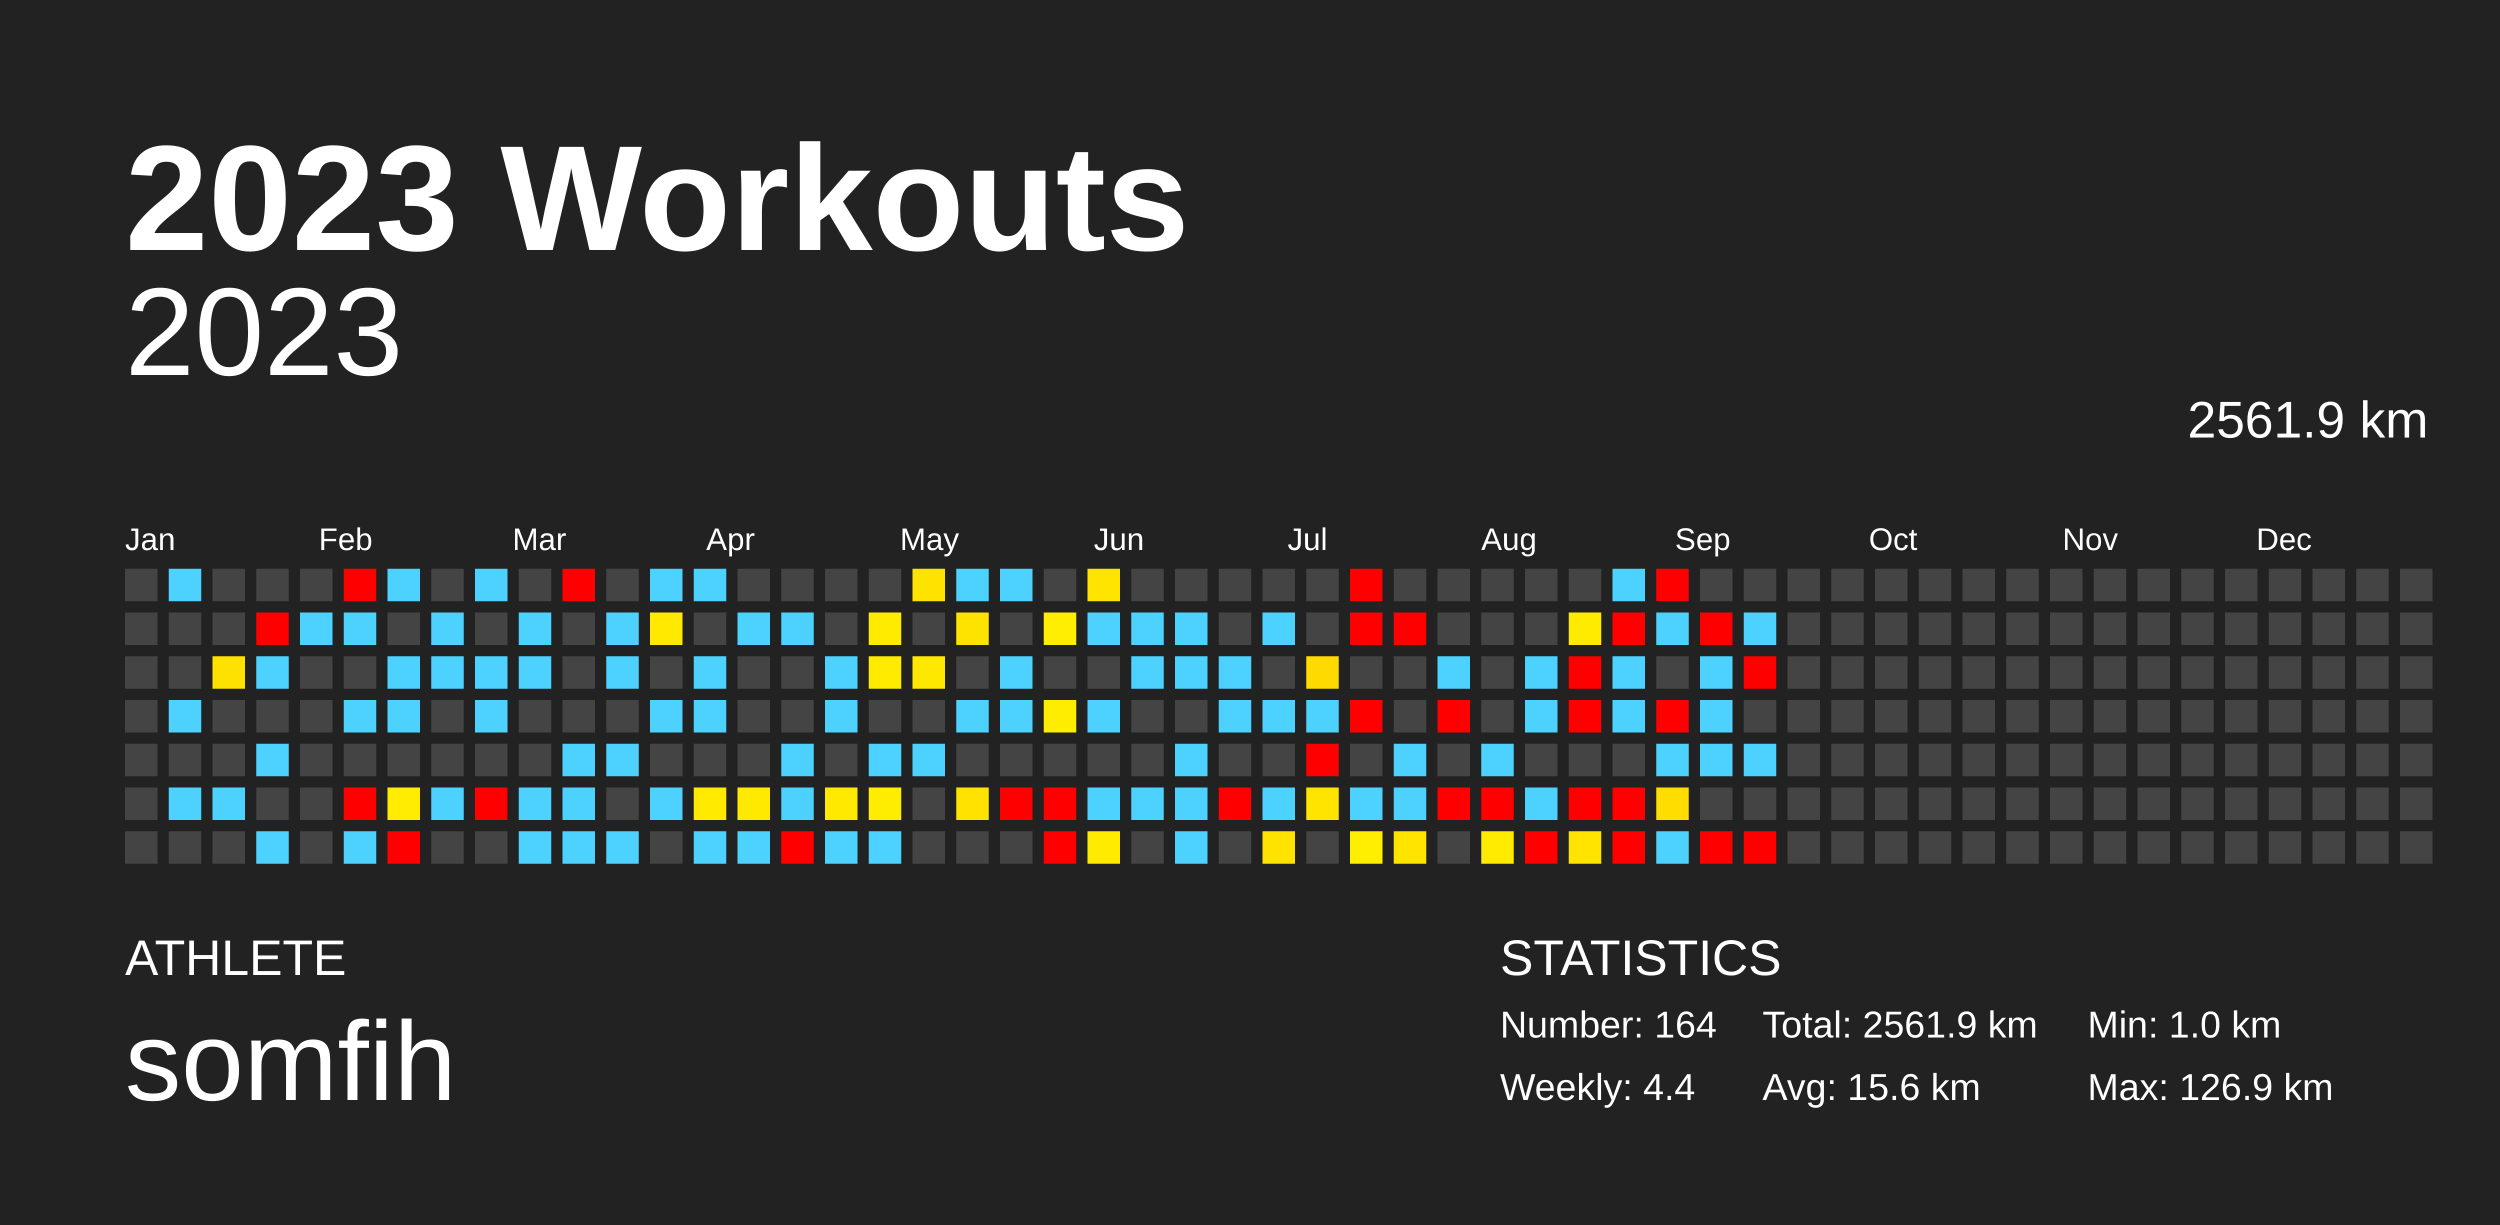
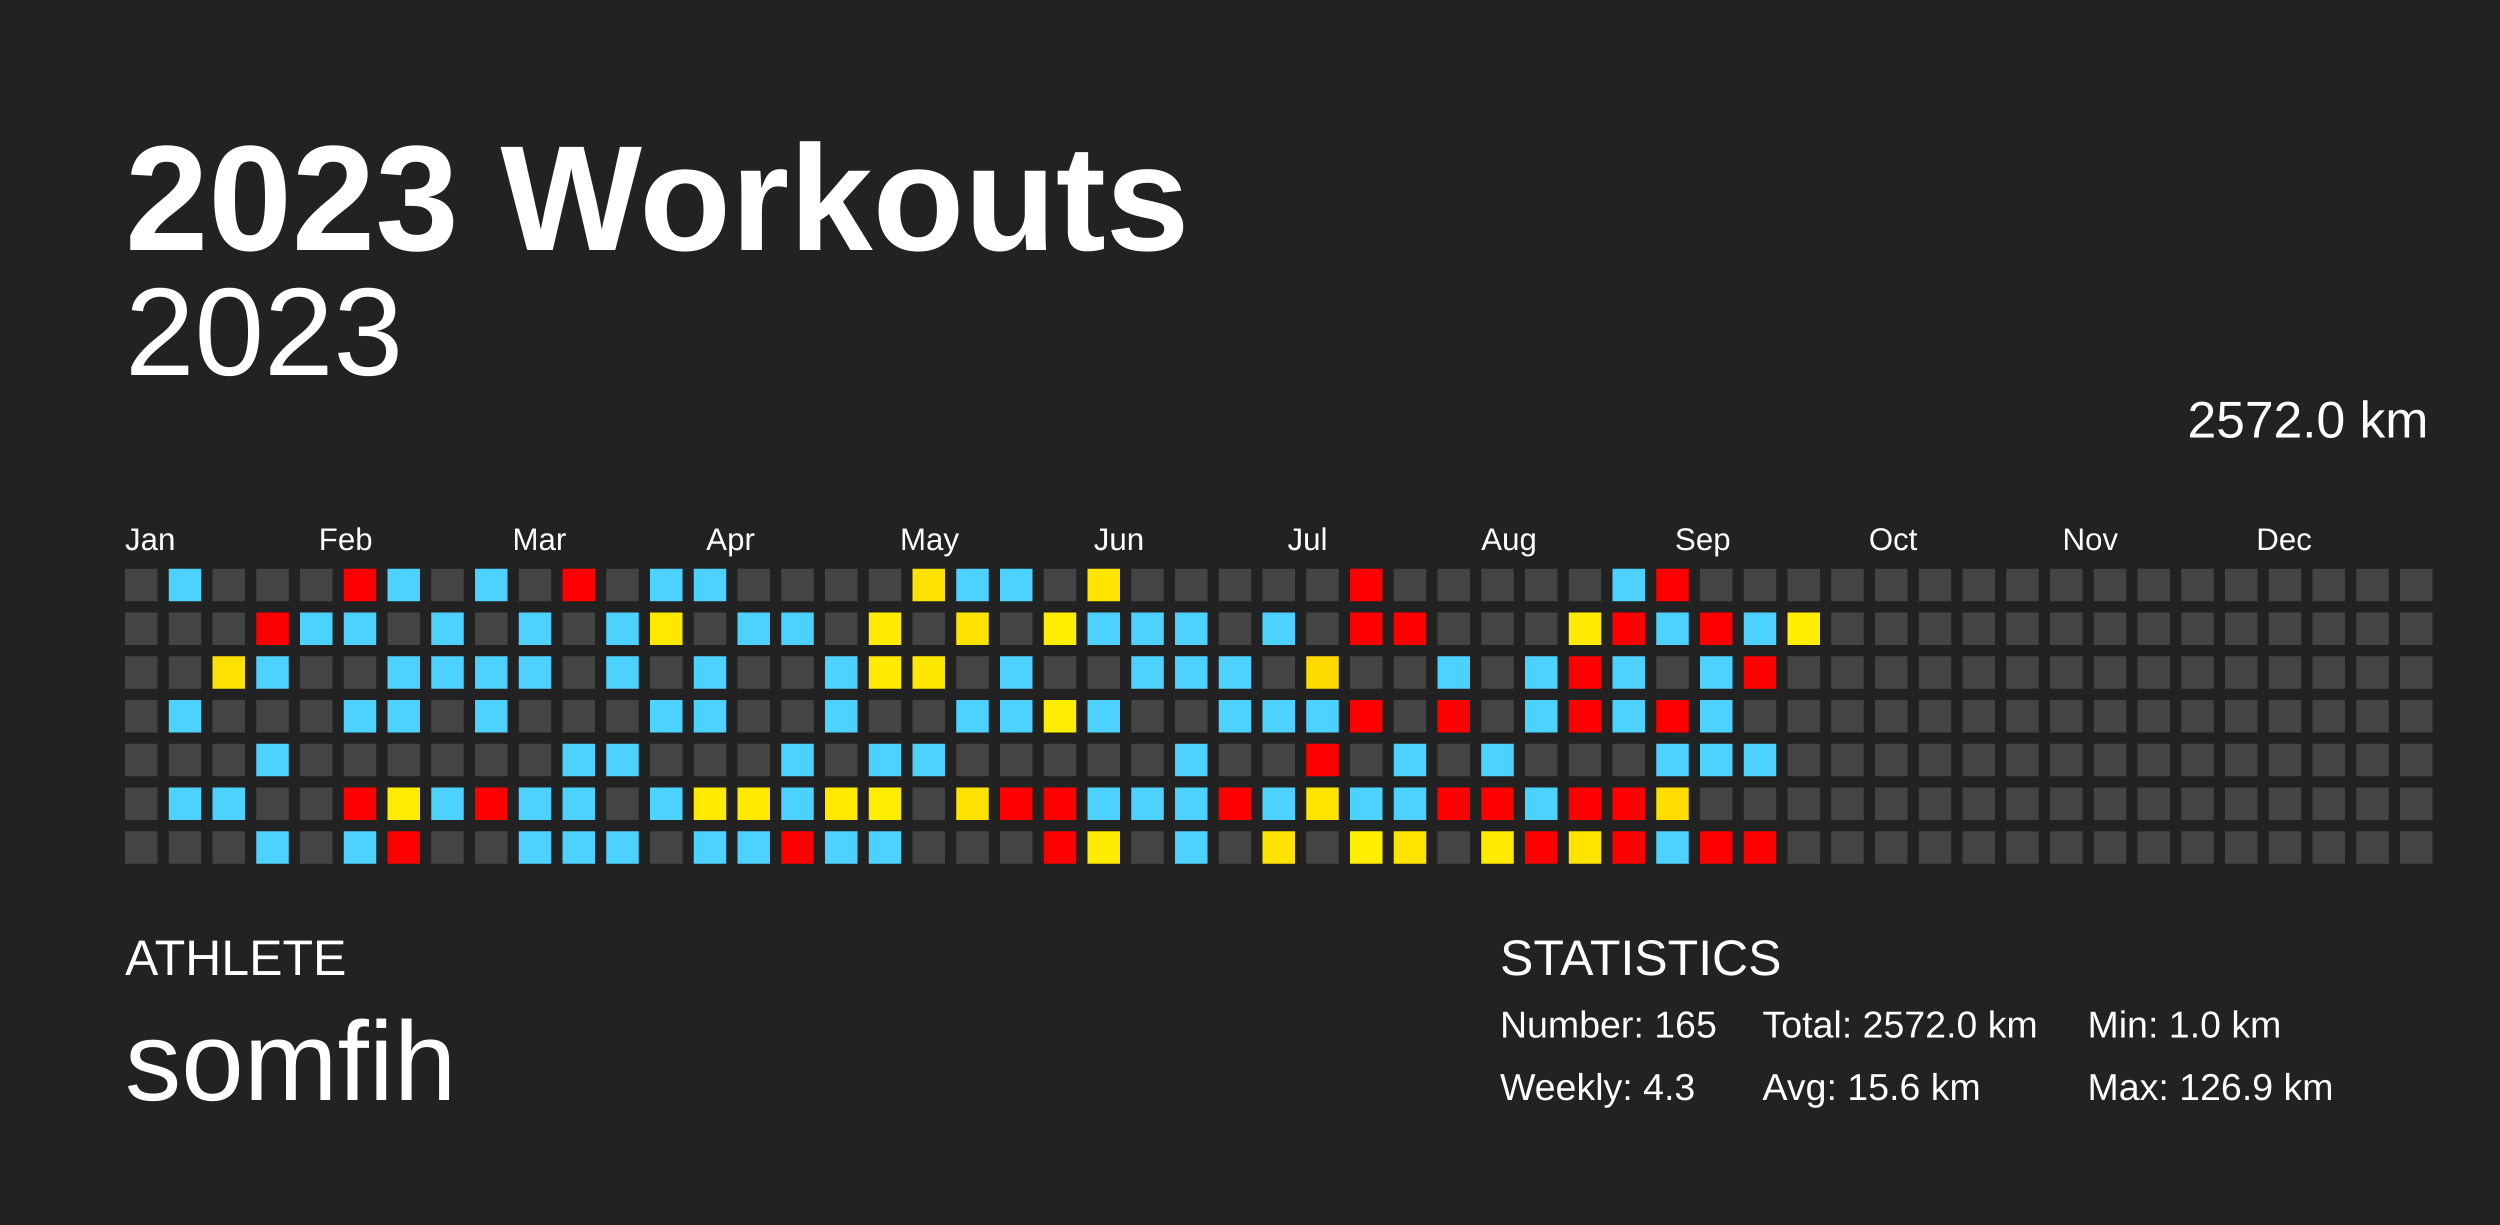
<svg xmlns="http://www.w3.org/2000/svg" baseProfile="full" height="98mm" version="1.1" viewBox="0,0,200,98" width="200mm">
  <defs />
  <rect fill="#222222" height="98" width="200" x="0" y="0" />
  <text fill="#FFFFFF" style="font-size:12px; font-family:Arial; font-weight:bold;" x="10" y="20">2023 Workouts</text>
  <text fill="#FFFFFF" style="font-size:4px; font-family:Arial" x="10" y="78">ATHLETE</text>
  <text fill="#FFFFFF" style="font-size:9px; font-family:Arial" x="10" y="88">somfih</text>
  <text fill="#FFFFFF" style="font-size:4px; font-family:Arial" x="120" y="78">STATISTICS</text>
-   <text fill="#FFFFFF" style="font-size:3px; font-family:Arial" x="120" y="83">Number: 164</text>
-   <text fill="#FFFFFF" style="font-size:3px; font-family:Arial" x="120" y="88">Weekly: 4.4</text>
-   <text fill="#FFFFFF" style="font-size:3px; font-family:Arial" x="141" y="83">Total: 2561.9 km</text>
+   <text fill="#FFFFFF" style="font-size:3px; font-family:Arial" x="120" y="83">Number: 165</text>
+   <text fill="#FFFFFF" style="font-size:3px; font-family:Arial" x="120" y="88">Weekly: 4.3</text>
+   <text fill="#FFFFFF" style="font-size:3px; font-family:Arial" x="141" y="83">Total: 2572.0 km</text>
  <text fill="#FFFFFF" style="font-size:3px; font-family:Arial" x="141" y="88">Avg: 15.6 km</text>
  <text fill="#FFFFFF" style="font-size:3px; font-family:Arial" x="167" y="83">Min: 1.0 km</text>
  <text fill="#FFFFFF" style="font-size:3px; font-family:Arial" x="167" y="88">Max: 126.9 km</text>
  <text alignment-baseline="hanging" fill="#FFFFFF" style="font-size:10.0px; font-family:Arial;" x="10" y="30">2023</text>
-   <text alignment-baseline="hanging" fill="#FFFFFF" style="font-size:4.125px; font-family:Arial;" x="175" y="35">2561.9 km</text>
+   <text alignment-baseline="hanging" fill="#FFFFFF" style="font-size:4.125px; font-family:Arial;" x="175" y="35">2572.0 km</text>
  <text fill="#FFFFFF" style="font-size:2.5px; font-family:Arial" x="10.0" y="44">Jan</text>
  <text fill="#FFFFFF" style="font-size:2.5px; font-family:Arial" x="25.5" y="44">Feb</text>
  <text fill="#FFFFFF" style="font-size:2.5px; font-family:Arial" x="41.0" y="44">Mar</text>
  <text fill="#FFFFFF" style="font-size:2.5px; font-family:Arial" x="56.5" y="44">Apr</text>
  <text fill="#FFFFFF" style="font-size:2.5px; font-family:Arial" x="72.0" y="44">May</text>
  <text fill="#FFFFFF" style="font-size:2.5px; font-family:Arial" x="87.5" y="44">Jun</text>
  <text fill="#FFFFFF" style="font-size:2.5px; font-family:Arial" x="103.0" y="44">Jul</text>
  <text fill="#FFFFFF" style="font-size:2.5px; font-family:Arial" x="118.5" y="44">Aug</text>
  <text fill="#FFFFFF" style="font-size:2.5px; font-family:Arial" x="134.0" y="44">Sep</text>
  <text fill="#FFFFFF" style="font-size:2.5px; font-family:Arial" x="149.5" y="44">Oct</text>
  <text fill="#FFFFFF" style="font-size:2.5px; font-family:Arial" x="165.0" y="44">Nov</text>
  <text fill="#FFFFFF" style="font-size:2.5px; font-family:Arial" x="180.5" y="44">Dec</text>
  <rect fill="#444444" height="2.6" width="2.6" x="10.0" y="45.5" />
  <rect fill="#444444" height="2.6" width="2.6" x="10.0" y="49.0" />
  <rect fill="#444444" height="2.6" width="2.6" x="10.0" y="52.5" />
  <rect fill="#444444" height="2.6" width="2.6" x="10.0" y="56.0" />
  <rect fill="#444444" height="2.6" width="2.6" x="10.0" y="59.5" />
  <rect fill="#444444" height="2.6" width="2.6" x="10.0" y="63.0" />
  <rect fill="#444444" height="2.6" width="2.6" x="10.0" y="66.5" />
  <rect fill="#4dd2ff" height="2.6" width="2.6" x="13.5" y="45.5" />
  <rect fill="#444444" height="2.6" width="2.6" x="13.5" y="49.0" />
  <rect fill="#444444" height="2.6" width="2.6" x="13.5" y="52.5" />
  <rect fill="#4dd2ff" height="2.6" width="2.6" x="13.5" y="56.0" />
  <rect fill="#444444" height="2.6" width="2.6" x="13.5" y="59.5" />
  <rect fill="#4dd2ff" height="2.6" width="2.6" x="13.5" y="63.0" />
  <rect fill="#444444" height="2.6" width="2.6" x="13.5" y="66.5" />
  <rect fill="#444444" height="2.6" width="2.6" x="17.0" y="45.5" />
  <rect fill="#444444" height="2.6" width="2.6" x="17.0" y="49.0" />
  <rect fill="#ffe100" height="2.6" width="2.6" x="17.0" y="52.5" />
  <rect fill="#444444" height="2.6" width="2.6" x="17.0" y="56.0" />
  <rect fill="#444444" height="2.6" width="2.6" x="17.0" y="59.5" />
  <rect fill="#4dd2ff" height="2.6" width="2.6" x="17.0" y="63.0" />
  <rect fill="#444444" height="2.6" width="2.6" x="17.0" y="66.5" />
  <rect fill="#444444" height="2.6" width="2.6" x="20.5" y="45.5" />
  <rect fill="red" height="2.6" width="2.6" x="20.5" y="49.0" />
  <rect fill="#4dd2ff" height="2.6" width="2.6" x="20.5" y="52.5" />
  <rect fill="#444444" height="2.6" width="2.6" x="20.5" y="56.0" />
  <rect fill="#4dd2ff" height="2.6" width="2.6" x="20.5" y="59.5" />
  <rect fill="#444444" height="2.6" width="2.6" x="20.5" y="63.0" />
  <rect fill="#4dd2ff" height="2.6" width="2.6" x="20.5" y="66.5" />
  <rect fill="#444444" height="2.6" width="2.6" x="24.0" y="45.5" />
  <rect fill="#4dd2ff" height="2.6" width="2.6" x="24.0" y="49.0" />
  <rect fill="#444444" height="2.6" width="2.6" x="24.0" y="52.5" />
  <rect fill="#444444" height="2.6" width="2.6" x="24.0" y="56.0" />
  <rect fill="#444444" height="2.6" width="2.6" x="24.0" y="59.5" />
  <rect fill="#444444" height="2.6" width="2.6" x="24.0" y="63.0" />
  <rect fill="#444444" height="2.6" width="2.6" x="24.0" y="66.5" />
  <rect fill="red" height="2.6" width="2.6" x="27.5" y="45.5" />
  <rect fill="#4dd2ff" height="2.6" width="2.6" x="27.5" y="49.0" />
  <rect fill="#444444" height="2.6" width="2.6" x="27.5" y="52.5" />
  <rect fill="#4dd2ff" height="2.6" width="2.6" x="27.5" y="56.0" />
  <rect fill="#444444" height="2.6" width="2.6" x="27.5" y="59.5" />
  <rect fill="red" height="2.6" width="2.6" x="27.5" y="63.0" />
  <rect fill="#4dd2ff" height="2.6" width="2.6" x="27.5" y="66.5" />
  <rect fill="#4dd2ff" height="2.6" width="2.6" x="31.0" y="45.5" />
  <rect fill="#444444" height="2.6" width="2.6" x="31.0" y="49.0" />
  <rect fill="#4dd2ff" height="2.6" width="2.6" x="31.0" y="52.5" />
  <rect fill="#4dd2ff" height="2.6" width="2.6" x="31.0" y="56.0" />
  <rect fill="#444444" height="2.6" width="2.6" x="31.0" y="59.5" />
  <rect fill="#ffec00" height="2.6" width="2.6" x="31.0" y="63.0" />
  <rect fill="red" height="2.6" width="2.6" x="31.0" y="66.5" />
  <rect fill="#444444" height="2.6" width="2.6" x="34.5" y="45.5" />
  <rect fill="#4dd2ff" height="2.6" width="2.6" x="34.5" y="49.0" />
  <rect fill="#4dd2ff" height="2.6" width="2.6" x="34.5" y="52.5" />
  <rect fill="#444444" height="2.6" width="2.6" x="34.5" y="56.0" />
  <rect fill="#444444" height="2.6" width="2.6" x="34.5" y="59.5" />
  <rect fill="#4dd2ff" height="2.6" width="2.6" x="34.5" y="63.0" />
  <rect fill="#444444" height="2.6" width="2.6" x="34.5" y="66.5" />
  <rect fill="#4dd2ff" height="2.6" width="2.6" x="38.0" y="45.5" />
  <rect fill="#444444" height="2.6" width="2.6" x="38.0" y="49.0" />
  <rect fill="#4dd2ff" height="2.6" width="2.6" x="38.0" y="52.5" />
  <rect fill="#4dd2ff" height="2.6" width="2.6" x="38.0" y="56.0" />
  <rect fill="#444444" height="2.6" width="2.6" x="38.0" y="59.5" />
  <rect fill="red" height="2.6" width="2.6" x="38.0" y="63.0" />
  <rect fill="#444444" height="2.6" width="2.6" x="38.0" y="66.5" />
  <rect fill="#444444" height="2.6" width="2.6" x="41.5" y="45.5" />
  <rect fill="#4dd2ff" height="2.6" width="2.6" x="41.5" y="49.0" />
  <rect fill="#4dd2ff" height="2.6" width="2.6" x="41.5" y="52.5" />
  <rect fill="#444444" height="2.6" width="2.6" x="41.5" y="56.0" />
  <rect fill="#444444" height="2.6" width="2.6" x="41.5" y="59.5" />
  <rect fill="#4dd2ff" height="2.6" width="2.6" x="41.5" y="63.0" />
  <rect fill="#4dd2ff" height="2.6" width="2.6" x="41.5" y="66.5" />
  <rect fill="red" height="2.6" width="2.6" x="45.0" y="45.5" />
  <rect fill="#444444" height="2.6" width="2.6" x="45.0" y="49.0" />
  <rect fill="#444444" height="2.6" width="2.6" x="45.0" y="52.5" />
  <rect fill="#444444" height="2.6" width="2.6" x="45.0" y="56.0" />
  <rect fill="#4dd2ff" height="2.6" width="2.6" x="45.0" y="59.5" />
  <rect fill="#4dd2ff" height="2.6" width="2.6" x="45.0" y="63.0" />
  <rect fill="#4dd2ff" height="2.6" width="2.6" x="45.0" y="66.5" />
  <rect fill="#444444" height="2.6" width="2.6" x="48.5" y="45.5" />
  <rect fill="#4dd2ff" height="2.6" width="2.6" x="48.5" y="49.0" />
  <rect fill="#4dd2ff" height="2.6" width="2.6" x="48.5" y="52.5" />
  <rect fill="#444444" height="2.6" width="2.6" x="48.5" y="56.0" />
  <rect fill="#4dd2ff" height="2.6" width="2.6" x="48.5" y="59.5" />
  <rect fill="#444444" height="2.6" width="2.6" x="48.5" y="63.0" />
  <rect fill="#4dd2ff" height="2.6" width="2.6" x="48.5" y="66.5" />
  <rect fill="#4dd2ff" height="2.6" width="2.6" x="52.0" y="45.5" />
  <rect fill="#ffe900" height="2.6" width="2.6" x="52.0" y="49.0" />
  <rect fill="#444444" height="2.6" width="2.6" x="52.0" y="52.5" />
  <rect fill="#4dd2ff" height="2.6" width="2.6" x="52.0" y="56.0" />
  <rect fill="#444444" height="2.6" width="2.6" x="52.0" y="59.5" />
  <rect fill="#4dd2ff" height="2.6" width="2.6" x="52.0" y="63.0" />
  <rect fill="#444444" height="2.6" width="2.6" x="52.0" y="66.5" />
  <rect fill="#4dd2ff" height="2.6" width="2.6" x="55.5" y="45.5" />
  <rect fill="#444444" height="2.6" width="2.6" x="55.5" y="49.0" />
  <rect fill="#4dd2ff" height="2.6" width="2.6" x="55.5" y="52.5" />
  <rect fill="#4dd2ff" height="2.6" width="2.6" x="55.5" y="56.0" />
  <rect fill="#444444" height="2.6" width="2.6" x="55.5" y="59.5" />
  <rect fill="#ffea00" height="2.6" width="2.6" x="55.5" y="63.0" />
  <rect fill="#4dd2ff" height="2.6" width="2.6" x="55.5" y="66.5" />
  <rect fill="#444444" height="2.6" width="2.6" x="59.0" y="45.5" />
  <rect fill="#4dd2ff" height="2.6" width="2.6" x="59.0" y="49.0" />
  <rect fill="#444444" height="2.6" width="2.6" x="59.0" y="52.5" />
  <rect fill="#444444" height="2.6" width="2.6" x="59.0" y="56.0" />
  <rect fill="#444444" height="2.6" width="2.6" x="59.0" y="59.5" />
  <rect fill="#ffe900" height="2.6" width="2.6" x="59.0" y="63.0" />
  <rect fill="#4dd2ff" height="2.6" width="2.6" x="59.0" y="66.5" />
  <rect fill="#444444" height="2.6" width="2.6" x="62.5" y="45.5" />
  <rect fill="#4dd2ff" height="2.6" width="2.6" x="62.5" y="49.0" />
  <rect fill="#444444" height="2.6" width="2.6" x="62.5" y="52.5" />
  <rect fill="#444444" height="2.6" width="2.6" x="62.5" y="56.0" />
  <rect fill="#4dd2ff" height="2.6" width="2.6" x="62.5" y="59.5" />
  <rect fill="#4dd2ff" height="2.6" width="2.6" x="62.5" y="63.0" />
  <rect fill="red" height="2.6" width="2.6" x="62.5" y="66.5" />
  <rect fill="#444444" height="2.6" width="2.6" x="66.0" y="45.5" />
  <rect fill="#444444" height="2.6" width="2.6" x="66.0" y="49.0" />
  <rect fill="#4dd2ff" height="2.6" width="2.6" x="66.0" y="52.5" />
  <rect fill="#4dd2ff" height="2.6" width="2.6" x="66.0" y="56.0" />
  <rect fill="#444444" height="2.6" width="2.6" x="66.0" y="59.5" />
  <rect fill="#ffe900" height="2.6" width="2.6" x="66.0" y="63.0" />
  <rect fill="#4dd2ff" height="2.6" width="2.6" x="66.0" y="66.5" />
  <rect fill="#444444" height="2.6" width="2.6" x="69.5" y="45.5" />
  <rect fill="#ffeb00" height="2.6" width="2.6" x="69.5" y="49.0" />
  <rect fill="#ffeb00" height="2.6" width="2.6" x="69.5" y="52.5" />
  <rect fill="#444444" height="2.6" width="2.6" x="69.5" y="56.0" />
  <rect fill="#4dd2ff" height="2.6" width="2.6" x="69.5" y="59.5" />
  <rect fill="#ffed00" height="2.6" width="2.6" x="69.5" y="63.0" />
  <rect fill="#4dd2ff" height="2.6" width="2.6" x="69.5" y="66.5" />
  <rect fill="#ffe300" height="2.6" width="2.6" x="73.0" y="45.5" />
  <rect fill="#444444" height="2.6" width="2.6" x="73.0" y="49.0" />
  <rect fill="#ffe800" height="2.6" width="2.6" x="73.0" y="52.5" />
  <rect fill="#444444" height="2.6" width="2.6" x="73.0" y="56.0" />
  <rect fill="#4dd2ff" height="2.6" width="2.6" x="73.0" y="59.5" />
  <rect fill="#444444" height="2.6" width="2.6" x="73.0" y="63.0" />
  <rect fill="#444444" height="2.6" width="2.6" x="73.0" y="66.5" />
  <rect fill="#4dd2ff" height="2.6" width="2.6" x="76.5" y="45.5" />
  <rect fill="#ffe300" height="2.6" width="2.6" x="76.5" y="49.0" />
  <rect fill="#444444" height="2.6" width="2.6" x="76.5" y="52.5" />
  <rect fill="#4dd2ff" height="2.6" width="2.6" x="76.5" y="56.0" />
  <rect fill="#444444" height="2.6" width="2.6" x="76.5" y="59.5" />
  <rect fill="#ffe200" height="2.6" width="2.6" x="76.5" y="63.0" />
  <rect fill="#444444" height="2.6" width="2.6" x="76.5" y="66.5" />
  <rect fill="#4dd2ff" height="2.6" width="2.6" x="80.0" y="45.5" />
  <rect fill="#444444" height="2.6" width="2.6" x="80.0" y="49.0" />
  <rect fill="#4dd2ff" height="2.6" width="2.6" x="80.0" y="52.5" />
  <rect fill="#4dd2ff" height="2.6" width="2.6" x="80.0" y="56.0" />
  <rect fill="#444444" height="2.6" width="2.6" x="80.0" y="59.5" />
  <rect fill="red" height="2.6" width="2.6" x="80.0" y="63.0" />
  <rect fill="#444444" height="2.6" width="2.6" x="80.0" y="66.5" />
  <rect fill="#444444" height="2.6" width="2.6" x="83.5" y="45.5" />
  <rect fill="#ffee00" height="2.6" width="2.6" x="83.5" y="49.0" />
  <rect fill="#444444" height="2.6" width="2.6" x="83.5" y="52.5" />
  <rect fill="#ffed00" height="2.6" width="2.6" x="83.5" y="56.0" />
  <rect fill="#444444" height="2.6" width="2.6" x="83.5" y="59.5" />
  <rect fill="red" height="2.6" width="2.6" x="83.5" y="63.0" />
  <rect fill="red" height="2.6" width="2.6" x="83.5" y="66.5" />
  <rect fill="#ffe400" height="2.6" width="2.6" x="87.0" y="45.5" />
  <rect fill="#4dd2ff" height="2.6" width="2.6" x="87.0" y="49.0" />
  <rect fill="#444444" height="2.6" width="2.6" x="87.0" y="52.5" />
  <rect fill="#4dd2ff" height="2.6" width="2.6" x="87.0" y="56.0" />
  <rect fill="#444444" height="2.6" width="2.6" x="87.0" y="59.5" />
  <rect fill="#4dd2ff" height="2.6" width="2.6" x="87.0" y="63.0" />
  <rect fill="#ffeb00" height="2.6" width="2.6" x="87.0" y="66.5" />
  <rect fill="#444444" height="2.6" width="2.6" x="90.5" y="45.5" />
  <rect fill="#4dd2ff" height="2.6" width="2.6" x="90.5" y="49.0" />
  <rect fill="#4dd2ff" height="2.6" width="2.6" x="90.5" y="52.5" />
  <rect fill="#444444" height="2.6" width="2.6" x="90.5" y="56.0" />
  <rect fill="#444444" height="2.6" width="2.6" x="90.5" y="59.5" />
  <rect fill="#4dd2ff" height="2.6" width="2.6" x="90.5" y="63.0" />
  <rect fill="#444444" height="2.6" width="2.6" x="90.5" y="66.5" />
  <rect fill="#444444" height="2.6" width="2.6" x="94.0" y="45.5" />
  <rect fill="#4dd2ff" height="2.6" width="2.6" x="94.0" y="49.0" />
  <rect fill="#4dd2ff" height="2.6" width="2.6" x="94.0" y="52.5" />
  <rect fill="#444444" height="2.6" width="2.6" x="94.0" y="56.0" />
  <rect fill="#4dd2ff" height="2.6" width="2.6" x="94.0" y="59.5" />
  <rect fill="#4dd2ff" height="2.6" width="2.6" x="94.0" y="63.0" />
  <rect fill="#4dd2ff" height="2.6" width="2.6" x="94.0" y="66.5" />
  <rect fill="#444444" height="2.6" width="2.6" x="97.5" y="45.5" />
  <rect fill="#444444" height="2.6" width="2.6" x="97.5" y="49.0" />
  <rect fill="#4dd2ff" height="2.6" width="2.6" x="97.5" y="52.5" />
  <rect fill="#4dd2ff" height="2.6" width="2.6" x="97.5" y="56.0" />
  <rect fill="#444444" height="2.6" width="2.6" x="97.5" y="59.5" />
  <rect fill="red" height="2.6" width="2.6" x="97.5" y="63.0" />
  <rect fill="#444444" height="2.6" width="2.6" x="97.5" y="66.5" />
  <rect fill="#444444" height="2.6" width="2.6" x="101.0" y="45.5" />
  <rect fill="#4dd2ff" height="2.6" width="2.6" x="101.0" y="49.0" />
  <rect fill="#444444" height="2.6" width="2.6" x="101.0" y="52.5" />
  <rect fill="#4dd2ff" height="2.6" width="2.6" x="101.0" y="56.0" />
  <rect fill="#444444" height="2.6" width="2.6" x="101.0" y="59.5" />
  <rect fill="#4dd2ff" height="2.6" width="2.6" x="101.0" y="63.0" />
  <rect fill="#ffe300" height="2.6" width="2.6" x="101.0" y="66.5" />
  <rect fill="#444444" height="2.6" width="2.6" x="104.5" y="45.5" />
  <rect fill="#444444" height="2.6" width="2.6" x="104.5" y="49.0" />
  <rect fill="#ffda00" height="2.6" width="2.6" x="104.5" y="52.5" />
  <rect fill="#4dd2ff" height="2.6" width="2.6" x="104.5" y="56.0" />
  <rect fill="red" height="2.6" width="2.6" x="104.5" y="59.5" />
  <rect fill="#ffe400" height="2.6" width="2.6" x="104.5" y="63.0" />
  <rect fill="#444444" height="2.6" width="2.6" x="104.5" y="66.5" />
  <rect fill="red" height="2.6" width="2.6" x="108.0" y="45.5" />
  <rect fill="red" height="2.6" width="2.6" x="108.0" y="49.0" />
  <rect fill="#444444" height="2.6" width="2.6" x="108.0" y="52.5" />
  <rect fill="red" height="2.6" width="2.6" x="108.0" y="56.0" />
  <rect fill="#444444" height="2.6" width="2.6" x="108.0" y="59.5" />
  <rect fill="#4dd2ff" height="2.6" width="2.6" x="108.0" y="63.0" />
  <rect fill="#ffee00" height="2.6" width="2.6" x="108.0" y="66.5" />
  <rect fill="#444444" height="2.6" width="2.6" x="111.5" y="45.5" />
  <rect fill="red" height="2.6" width="2.6" x="111.5" y="49.0" />
  <rect fill="#444444" height="2.6" width="2.6" x="111.5" y="52.5" />
  <rect fill="#444444" height="2.6" width="2.6" x="111.5" y="56.0" />
  <rect fill="#4dd2ff" height="2.6" width="2.6" x="111.5" y="59.5" />
  <rect fill="#4dd2ff" height="2.6" width="2.6" x="111.5" y="63.0" />
  <rect fill="#ffe400" height="2.6" width="2.6" x="111.5" y="66.5" />
  <rect fill="#444444" height="2.6" width="2.6" x="115.0" y="45.5" />
  <rect fill="#444444" height="2.6" width="2.6" x="115.0" y="49.0" />
  <rect fill="#4dd2ff" height="2.6" width="2.6" x="115.0" y="52.5" />
  <rect fill="red" height="2.6" width="2.6" x="115.0" y="56.0" />
  <rect fill="#444444" height="2.6" width="2.6" x="115.0" y="59.5" />
  <rect fill="red" height="2.6" width="2.6" x="115.0" y="63.0" />
  <rect fill="#444444" height="2.6" width="2.6" x="115.0" y="66.5" />
  <rect fill="#444444" height="2.6" width="2.6" x="118.5" y="45.5" />
  <rect fill="#444444" height="2.6" width="2.6" x="118.5" y="49.0" />
  <rect fill="#444444" height="2.6" width="2.6" x="118.5" y="52.5" />
  <rect fill="#444444" height="2.6" width="2.6" x="118.5" y="56.0" />
  <rect fill="#4dd2ff" height="2.6" width="2.6" x="118.5" y="59.5" />
  <rect fill="red" height="2.6" width="2.6" x="118.5" y="63.0" />
  <rect fill="#ffeb00" height="2.6" width="2.6" x="118.5" y="66.5" />
  <rect fill="#444444" height="2.6" width="2.6" x="122.0" y="45.5" />
  <rect fill="#444444" height="2.6" width="2.6" x="122.0" y="49.0" />
  <rect fill="#4dd2ff" height="2.6" width="2.6" x="122.0" y="52.5" />
  <rect fill="#4dd2ff" height="2.6" width="2.6" x="122.0" y="56.0" />
  <rect fill="#444444" height="2.6" width="2.6" x="122.0" y="59.5" />
  <rect fill="#4dd2ff" height="2.6" width="2.6" x="122.0" y="63.0" />
  <rect fill="red" height="2.6" width="2.6" x="122.0" y="66.5" />
  <rect fill="#444444" height="2.6" width="2.6" x="125.5" y="45.5" />
  <rect fill="#ffeb00" height="2.6" width="2.6" x="125.5" y="49.0" />
  <rect fill="red" height="2.6" width="2.6" x="125.5" y="52.5" />
  <rect fill="red" height="2.6" width="2.6" x="125.5" y="56.0" />
  <rect fill="#444444" height="2.6" width="2.6" x="125.5" y="59.5" />
  <rect fill="red" height="2.6" width="2.6" x="125.5" y="63.0" />
  <rect fill="#ffe400" height="2.6" width="2.6" x="125.5" y="66.5" />
  <rect fill="#4dd2ff" height="2.6" width="2.6" x="129.0" y="45.5" />
  <rect fill="red" height="2.6" width="2.6" x="129.0" y="49.0" />
  <rect fill="#4dd2ff" height="2.6" width="2.6" x="129.0" y="52.5" />
  <rect fill="#4dd2ff" height="2.6" width="2.6" x="129.0" y="56.0" />
  <rect fill="#444444" height="2.6" width="2.6" x="129.0" y="59.5" />
  <rect fill="red" height="2.6" width="2.6" x="129.0" y="63.0" />
  <rect fill="red" height="2.6" width="2.6" x="129.0" y="66.5" />
  <rect fill="red" height="2.6" width="2.6" x="132.5" y="45.5" />
  <rect fill="#4dd2ff" height="2.6" width="2.6" x="132.5" y="49.0" />
  <rect fill="#444444" height="2.6" width="2.6" x="132.5" y="52.5" />
  <rect fill="red" height="2.6" width="2.6" x="132.5" y="56.0" />
  <rect fill="#4dd2ff" height="2.6" width="2.6" x="132.5" y="59.5" />
  <rect fill="#ffdd00" height="2.6" width="2.6" x="132.5" y="63.0" />
  <rect fill="#4dd2ff" height="2.6" width="2.6" x="132.5" y="66.5" />
  <rect fill="#444444" height="2.6" width="2.6" x="136.0" y="45.5" />
  <rect fill="red" height="2.6" width="2.6" x="136.0" y="49.0" />
  <rect fill="#4dd2ff" height="2.6" width="2.6" x="136.0" y="52.5" />
  <rect fill="#4dd2ff" height="2.6" width="2.6" x="136.0" y="56.0" />
  <rect fill="#4dd2ff" height="2.6" width="2.6" x="136.0" y="59.5" />
  <rect fill="#444444" height="2.6" width="2.6" x="136.0" y="63.0" />
  <rect fill="red" height="2.6" width="2.6" x="136.0" y="66.5" />
  <rect fill="#444444" height="2.6" width="2.6" x="139.5" y="45.5" />
  <rect fill="#4dd2ff" height="2.6" width="2.6" x="139.5" y="49.0" />
  <rect fill="red" height="2.6" width="2.6" x="139.5" y="52.5" />
  <rect fill="#444444" height="2.6" width="2.6" x="139.5" y="56.0" />
  <rect fill="#4dd2ff" height="2.6" width="2.6" x="139.5" y="59.5" />
  <rect fill="#444444" height="2.6" width="2.6" x="139.5" y="63.0" />
  <rect fill="red" height="2.6" width="2.6" x="139.5" y="66.5" />
  <rect fill="#444444" height="2.6" width="2.6" x="143.0" y="45.5" />
-   <rect fill="#444444" height="2.6" width="2.6" x="143.0" y="49.0" />
+   <rect fill="#ffee00" height="2.6" width="2.6" x="143.0" y="49.0" />
  <rect fill="#444444" height="2.6" width="2.6" x="143.0" y="52.5" />
  <rect fill="#444444" height="2.6" width="2.6" x="143.0" y="56.0" />
  <rect fill="#444444" height="2.6" width="2.6" x="143.0" y="59.5" />
  <rect fill="#444444" height="2.6" width="2.6" x="143.0" y="63.0" />
  <rect fill="#444444" height="2.6" width="2.6" x="143.0" y="66.5" />
  <rect fill="#444444" height="2.6" width="2.6" x="146.5" y="45.5" />
  <rect fill="#444444" height="2.6" width="2.6" x="146.5" y="49.0" />
  <rect fill="#444444" height="2.6" width="2.6" x="146.5" y="52.5" />
  <rect fill="#444444" height="2.6" width="2.6" x="146.5" y="56.0" />
  <rect fill="#444444" height="2.6" width="2.6" x="146.5" y="59.5" />
  <rect fill="#444444" height="2.6" width="2.6" x="146.5" y="63.0" />
  <rect fill="#444444" height="2.6" width="2.6" x="146.5" y="66.5" />
  <rect fill="#444444" height="2.6" width="2.6" x="150.0" y="45.5" />
  <rect fill="#444444" height="2.6" width="2.6" x="150.0" y="49.0" />
  <rect fill="#444444" height="2.6" width="2.6" x="150.0" y="52.5" />
  <rect fill="#444444" height="2.6" width="2.6" x="150.0" y="56.0" />
  <rect fill="#444444" height="2.6" width="2.6" x="150.0" y="59.5" />
  <rect fill="#444444" height="2.6" width="2.6" x="150.0" y="63.0" />
  <rect fill="#444444" height="2.6" width="2.6" x="150.0" y="66.5" />
  <rect fill="#444444" height="2.6" width="2.6" x="153.5" y="45.5" />
  <rect fill="#444444" height="2.6" width="2.6" x="153.5" y="49.0" />
  <rect fill="#444444" height="2.6" width="2.6" x="153.5" y="52.5" />
  <rect fill="#444444" height="2.6" width="2.6" x="153.5" y="56.0" />
  <rect fill="#444444" height="2.6" width="2.6" x="153.5" y="59.5" />
  <rect fill="#444444" height="2.6" width="2.6" x="153.5" y="63.0" />
  <rect fill="#444444" height="2.6" width="2.6" x="153.5" y="66.5" />
  <rect fill="#444444" height="2.6" width="2.6" x="157.0" y="45.5" />
  <rect fill="#444444" height="2.6" width="2.6" x="157.0" y="49.0" />
  <rect fill="#444444" height="2.6" width="2.6" x="157.0" y="52.5" />
  <rect fill="#444444" height="2.6" width="2.6" x="157.0" y="56.0" />
  <rect fill="#444444" height="2.6" width="2.6" x="157.0" y="59.5" />
  <rect fill="#444444" height="2.6" width="2.6" x="157.0" y="63.0" />
  <rect fill="#444444" height="2.6" width="2.6" x="157.0" y="66.5" />
  <rect fill="#444444" height="2.6" width="2.6" x="160.5" y="45.5" />
  <rect fill="#444444" height="2.6" width="2.6" x="160.5" y="49.0" />
  <rect fill="#444444" height="2.6" width="2.6" x="160.5" y="52.5" />
  <rect fill="#444444" height="2.6" width="2.6" x="160.5" y="56.0" />
  <rect fill="#444444" height="2.6" width="2.6" x="160.5" y="59.5" />
  <rect fill="#444444" height="2.6" width="2.6" x="160.5" y="63.0" />
  <rect fill="#444444" height="2.6" width="2.6" x="160.5" y="66.5" />
  <rect fill="#444444" height="2.6" width="2.6" x="164.0" y="45.5" />
  <rect fill="#444444" height="2.6" width="2.6" x="164.0" y="49.0" />
  <rect fill="#444444" height="2.6" width="2.6" x="164.0" y="52.5" />
  <rect fill="#444444" height="2.6" width="2.6" x="164.0" y="56.0" />
  <rect fill="#444444" height="2.6" width="2.6" x="164.0" y="59.5" />
  <rect fill="#444444" height="2.6" width="2.6" x="164.0" y="63.0" />
  <rect fill="#444444" height="2.6" width="2.6" x="164.0" y="66.5" />
  <rect fill="#444444" height="2.6" width="2.6" x="167.5" y="45.5" />
  <rect fill="#444444" height="2.6" width="2.6" x="167.5" y="49.0" />
  <rect fill="#444444" height="2.6" width="2.6" x="167.5" y="52.5" />
  <rect fill="#444444" height="2.6" width="2.6" x="167.5" y="56.0" />
  <rect fill="#444444" height="2.6" width="2.6" x="167.5" y="59.5" />
  <rect fill="#444444" height="2.6" width="2.6" x="167.5" y="63.0" />
  <rect fill="#444444" height="2.6" width="2.6" x="167.5" y="66.5" />
  <rect fill="#444444" height="2.6" width="2.6" x="171.0" y="45.5" />
  <rect fill="#444444" height="2.6" width="2.6" x="171.0" y="49.0" />
  <rect fill="#444444" height="2.6" width="2.6" x="171.0" y="52.5" />
  <rect fill="#444444" height="2.6" width="2.6" x="171.0" y="56.0" />
  <rect fill="#444444" height="2.6" width="2.6" x="171.0" y="59.5" />
  <rect fill="#444444" height="2.6" width="2.6" x="171.0" y="63.0" />
  <rect fill="#444444" height="2.6" width="2.6" x="171.0" y="66.5" />
  <rect fill="#444444" height="2.6" width="2.6" x="174.5" y="45.5" />
  <rect fill="#444444" height="2.6" width="2.6" x="174.5" y="49.0" />
  <rect fill="#444444" height="2.6" width="2.6" x="174.5" y="52.5" />
  <rect fill="#444444" height="2.6" width="2.6" x="174.5" y="56.0" />
  <rect fill="#444444" height="2.6" width="2.6" x="174.5" y="59.5" />
  <rect fill="#444444" height="2.6" width="2.6" x="174.5" y="63.0" />
  <rect fill="#444444" height="2.6" width="2.6" x="174.5" y="66.5" />
  <rect fill="#444444" height="2.6" width="2.6" x="178.0" y="45.5" />
  <rect fill="#444444" height="2.6" width="2.6" x="178.0" y="49.0" />
  <rect fill="#444444" height="2.6" width="2.6" x="178.0" y="52.5" />
  <rect fill="#444444" height="2.6" width="2.6" x="178.0" y="56.0" />
  <rect fill="#444444" height="2.6" width="2.6" x="178.0" y="59.5" />
  <rect fill="#444444" height="2.6" width="2.6" x="178.0" y="63.0" />
  <rect fill="#444444" height="2.6" width="2.6" x="178.0" y="66.5" />
  <rect fill="#444444" height="2.6" width="2.6" x="181.5" y="45.5" />
  <rect fill="#444444" height="2.6" width="2.6" x="181.5" y="49.0" />
  <rect fill="#444444" height="2.6" width="2.6" x="181.5" y="52.5" />
  <rect fill="#444444" height="2.6" width="2.6" x="181.5" y="56.0" />
  <rect fill="#444444" height="2.6" width="2.6" x="181.5" y="59.5" />
  <rect fill="#444444" height="2.6" width="2.6" x="181.5" y="63.0" />
  <rect fill="#444444" height="2.6" width="2.6" x="181.5" y="66.5" />
  <rect fill="#444444" height="2.6" width="2.6" x="185.0" y="45.5" />
  <rect fill="#444444" height="2.6" width="2.6" x="185.0" y="49.0" />
  <rect fill="#444444" height="2.6" width="2.6" x="185.0" y="52.5" />
  <rect fill="#444444" height="2.6" width="2.6" x="185.0" y="56.0" />
  <rect fill="#444444" height="2.6" width="2.6" x="185.0" y="59.5" />
  <rect fill="#444444" height="2.6" width="2.6" x="185.0" y="63.0" />
  <rect fill="#444444" height="2.6" width="2.6" x="185.0" y="66.5" />
  <rect fill="#444444" height="2.6" width="2.6" x="188.5" y="45.5" />
  <rect fill="#444444" height="2.6" width="2.6" x="188.5" y="49.0" />
  <rect fill="#444444" height="2.6" width="2.6" x="188.5" y="52.5" />
  <rect fill="#444444" height="2.6" width="2.6" x="188.5" y="56.0" />
  <rect fill="#444444" height="2.6" width="2.6" x="188.5" y="59.5" />
  <rect fill="#444444" height="2.6" width="2.6" x="188.5" y="63.0" />
  <rect fill="#444444" height="2.6" width="2.6" x="188.5" y="66.5" />
  <rect fill="#444444" height="2.6" width="2.6" x="192.0" y="45.5" />
  <rect fill="#444444" height="2.6" width="2.6" x="192.0" y="49.0" />
  <rect fill="#444444" height="2.6" width="2.6" x="192.0" y="52.5" />
  <rect fill="#444444" height="2.6" width="2.6" x="192.0" y="56.0" />
  <rect fill="#444444" height="2.6" width="2.6" x="192.0" y="59.5" />
  <rect fill="#444444" height="2.6" width="2.6" x="192.0" y="63.0" />
  <rect fill="#444444" height="2.6" width="2.6" x="192.0" y="66.5" />
</svg>
